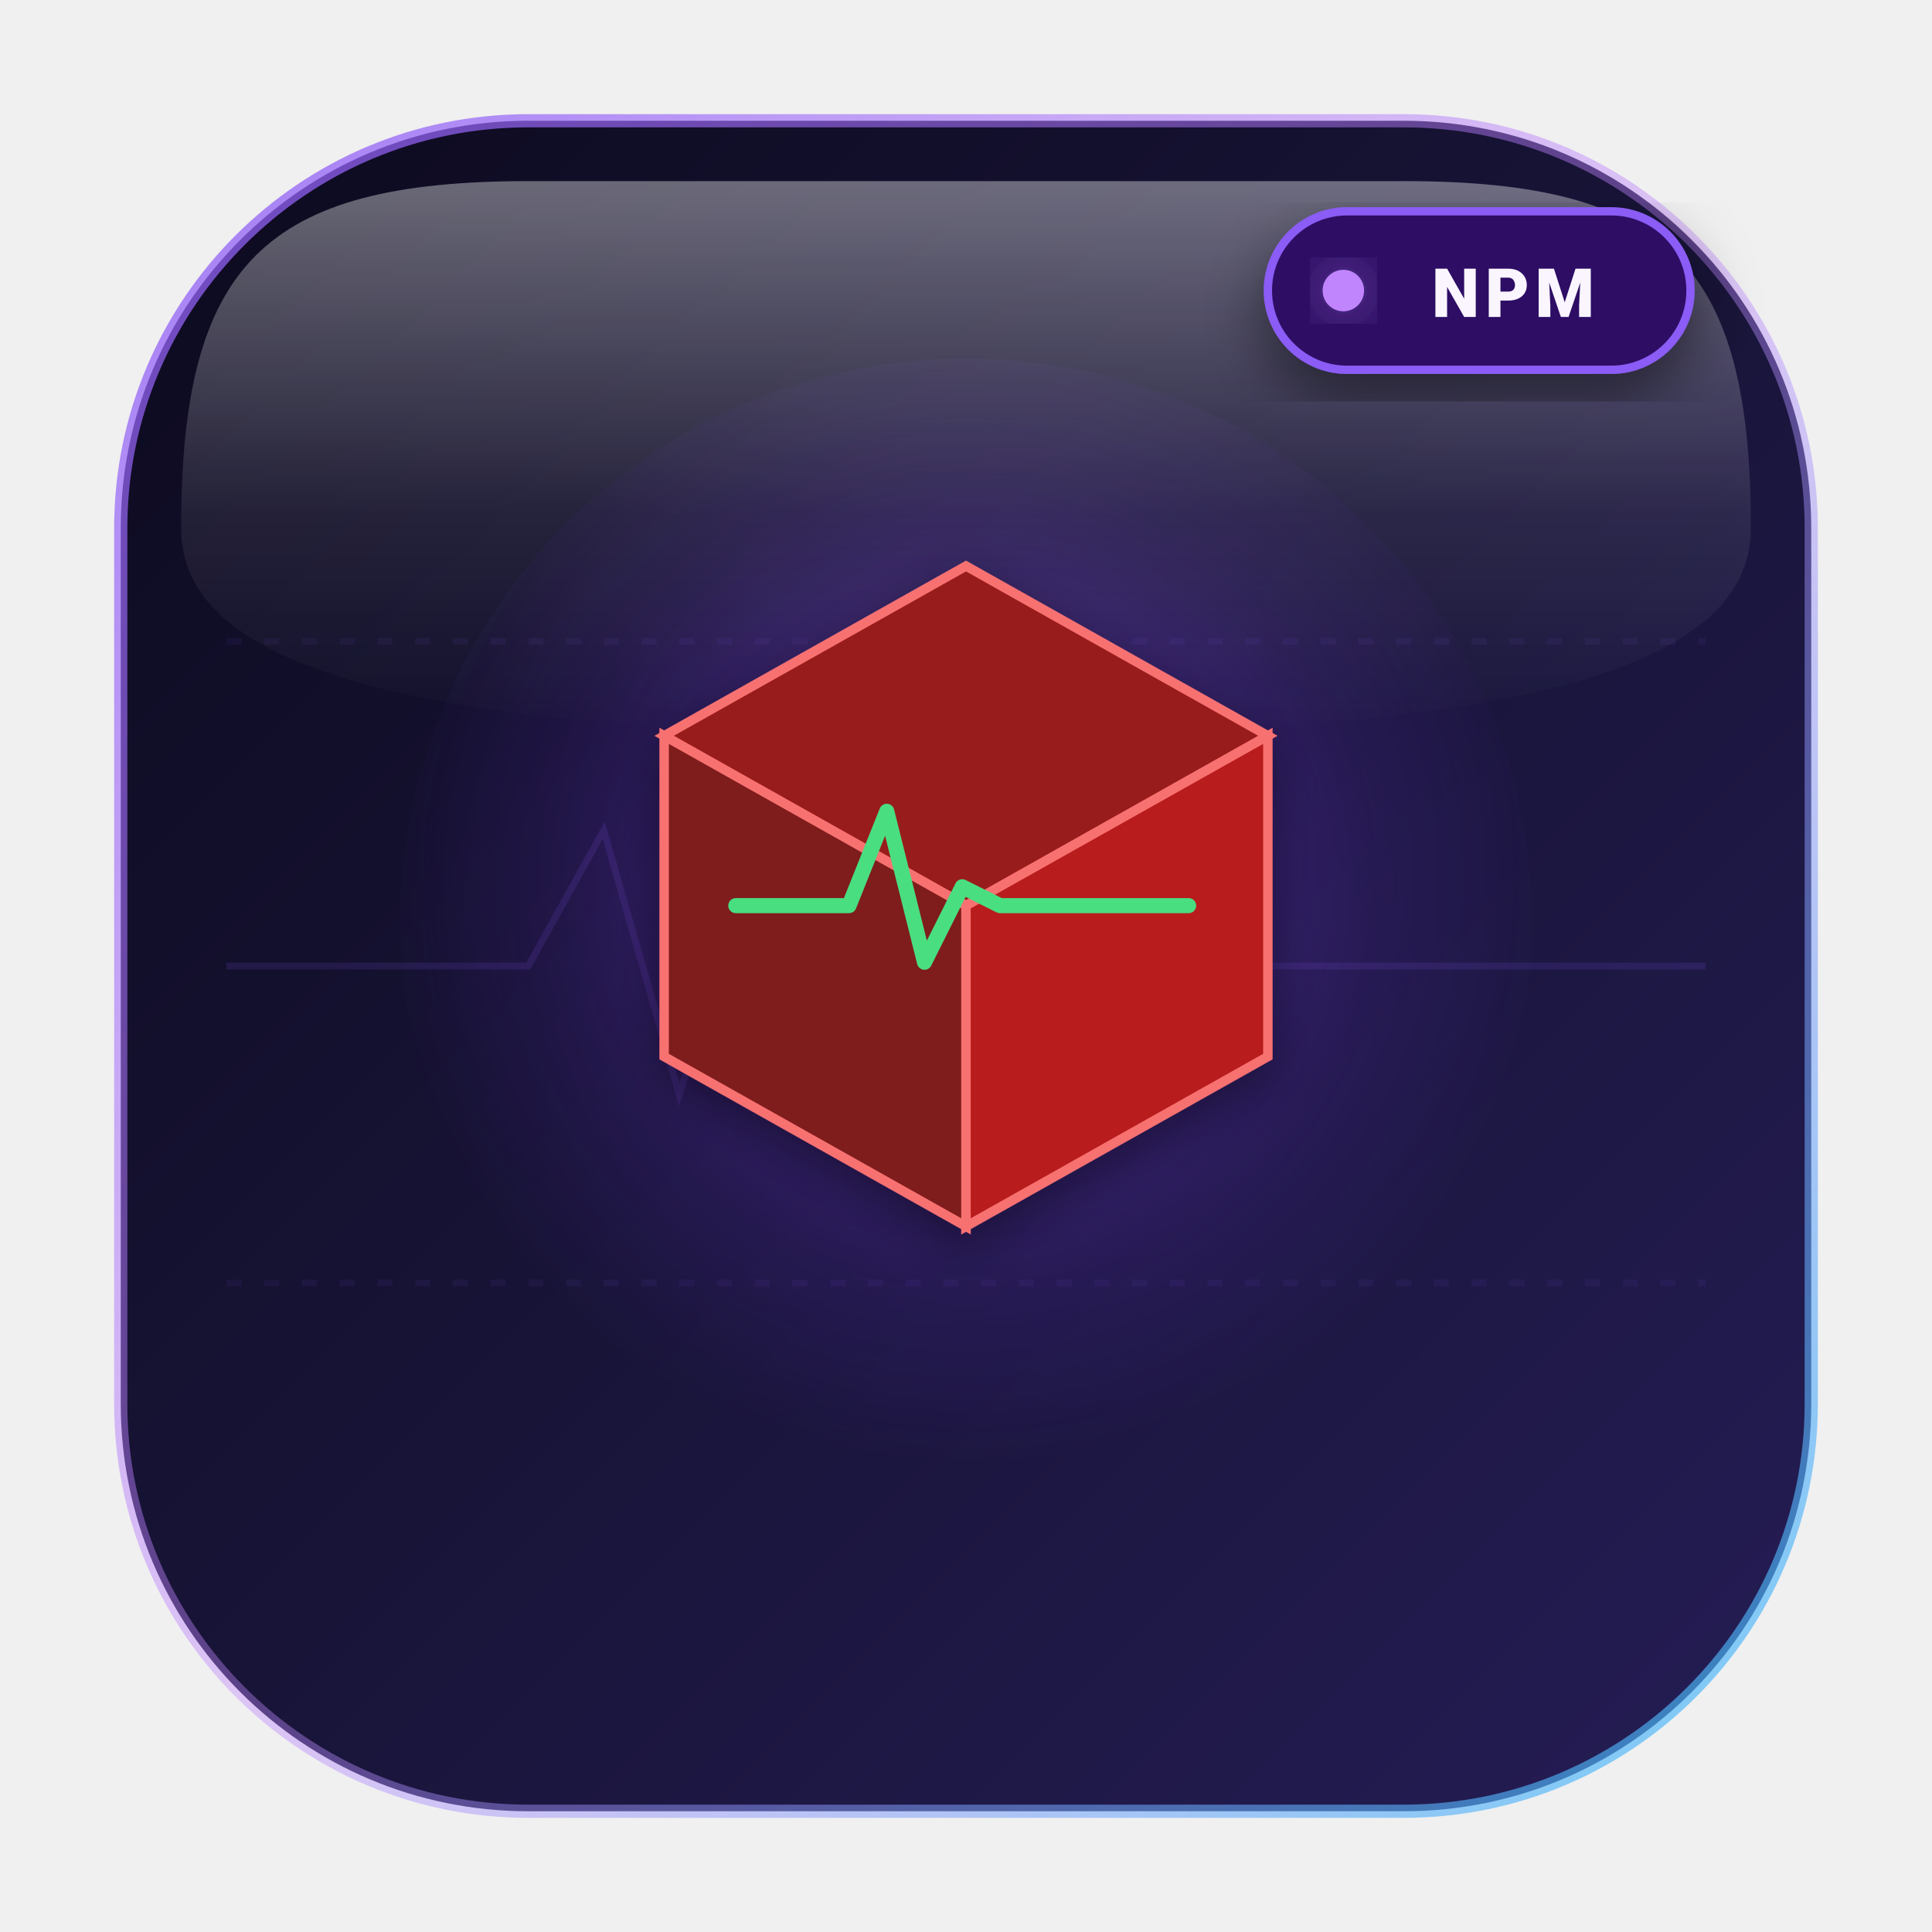
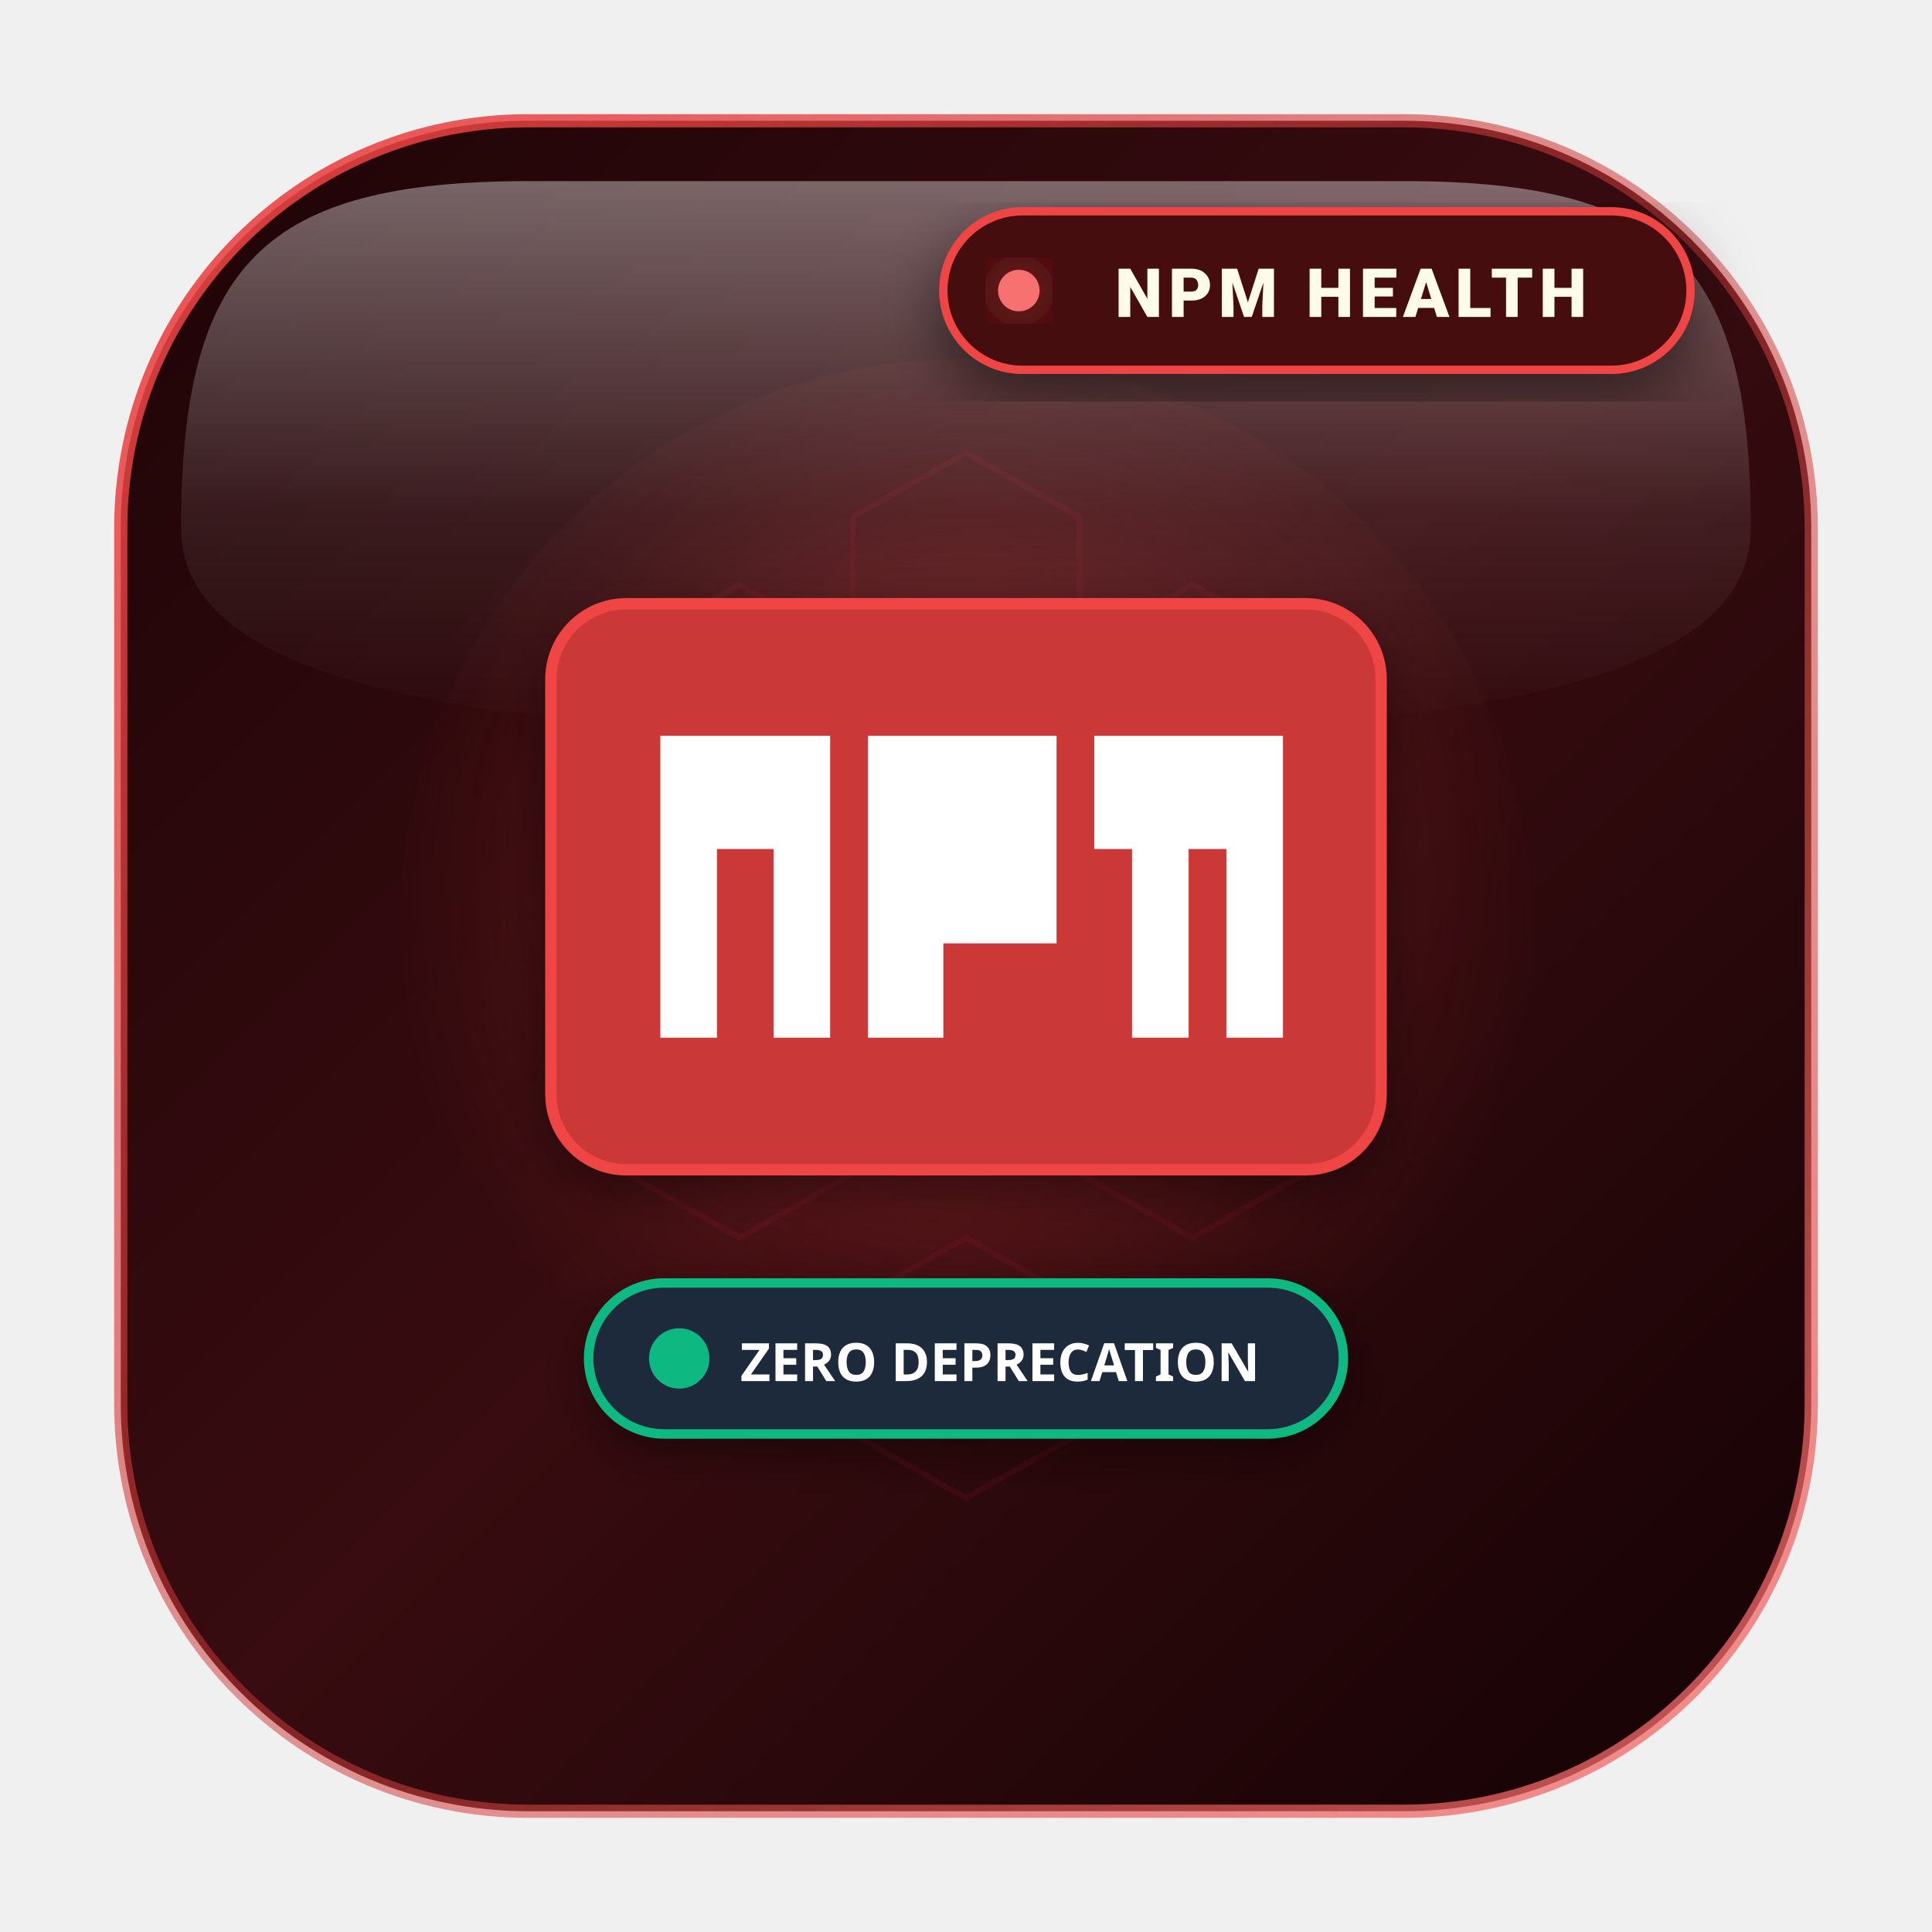
<svg xmlns="http://www.w3.org/2000/svg" viewBox="0 0 512 512" width="512" height="512">
  <defs>
    <linearGradient id="bgGrad_npm_package_health_auditor" x1="0%" y1="0%" x2="100%" y2="100%">
-       <stop offset="0%" stop-color="#0C0A1E" />
-       <stop offset="50%" stop-color="#181438" />
-       <stop offset="100%" stop-color="#251D56" />
+       <stop offset="0%" stop-color="#1F0407" />
+       <stop offset="50%" stop-color="#380C10" />
+       <stop offset="100%" stop-color="#140204" />
    </linearGradient>
    <linearGradient id="borderGrad_npm_package_health_auditor" x1="0%" y1="0%" x2="100%" y2="100%">
-       <stop offset="0%" stop-color="#8B5CF6" stop-opacity="0.8" />
-       <stop offset="50%" stop-color="#C084FC" stop-opacity="0.4" />
-       <stop offset="100%" stop-color="#38BDF8" stop-opacity="0.7" />
+       <stop offset="0%" stop-color="#EF4444" stop-opacity="0.95" />
+       <stop offset="50%" stop-color="#CB3837" stop-opacity="0.5" />
+       <stop offset="100%" stop-color="#F87171" stop-opacity="0.8" />
    </linearGradient>
    <radialGradient id="glowOrb_npm_package_health_auditor" cx="50%" cy="46%" r="52%">
-       <stop offset="0%" stop-color="#7C3AED" stop-opacity="0.55" />
-       <stop offset="70%" stop-color="#7C3AED" stop-opacity="0.12" />
-       <stop offset="100%" stop-color="#7C3AED" stop-opacity="0.0" />
+       <stop offset="0%" stop-color="#CB3837" stop-opacity="0.55" />
+       <stop offset="70%" stop-color="#CB3837" stop-opacity="0.12" />
+       <stop offset="100%" stop-color="#CB3837" stop-opacity="0.0" />
    </radialGradient>
    <linearGradient id="specularGrad_npm_package_health_auditor" x1="50%" y1="0%" x2="50%" y2="100%">
      <stop offset="0%" stop-color="#FFFFFF" stop-opacity="0.38" />
      <stop offset="60%" stop-color="#FFFFFF" stop-opacity="0.08" />
      <stop offset="100%" stop-color="#FFFFFF" stop-opacity="0.0" />
    </linearGradient>
    <filter id="heroShadow_npm_package_health_auditor" x="-30%" y="-30%" width="160%" height="160%">
      <feDropShadow dx="0" dy="16" stdDeviation="18" flood-color="#000000" flood-opacity="0.65" />
      <feDropShadow dx="0" dy="4" stdDeviation="6" flood-color="#000000" flood-opacity="0.4" />
    </filter>
    <filter id="softGlow_npm_package_health_auditor" x="-30%" y="-30%" width="160%" height="160%">
      <feGaussianBlur stdDeviation="8" result="blur" />
      <feComposite in="SourceGraphic" in2="blur" operator="over" />
    </filter>
    <filter id="badgeShadow_npm_package_health_auditor" x="-20%" y="-20%" width="140%" height="140%">
      <feDropShadow dx="0" dy="6" stdDeviation="8" flood-color="#000000" flood-opacity="0.5" />
    </filter>
  </defs>
  <rect x="32" y="32" width="448" height="448" rx="108" ry="108" fill="url(#bgGrad_npm_package_health_auditor)" stroke="url(#borderGrad_npm_package_health_auditor)" stroke-width="3.5" />
  <circle cx="256" cy="245" r="150" fill="url(#glowOrb_npm_package_health_auditor)" />
-   <g stroke="#8B5CF6" stroke-opacity="0.14" fill="none" stroke-width="1.8">
-     <path d="M 60 256 L 140 256 L 160 220 L 180 290 L 200 230 L 220 270 L 240 256 L 452 256" />
-     <line x1="60" y1="170" x2="452" y2="170" stroke-opacity="0.07" stroke-dasharray="4 6" />
-     <line x1="60" y1="340" x2="452" y2="340" stroke-opacity="0.07" stroke-dasharray="4 6" />
+   <g stroke="#BE123C" stroke-opacity="0.12" fill="none" stroke-width="1.5">
+     <polygon points="256,120 286,137 286,172 256,189 226,172 226,137" />
+     <polygon points="196,155 226,172 226,207 196,224 166,207 166,172" />
+     <polygon points="316,155 346,172 346,207 316,224 286,207 286,172" />
+     <polygon points="256,224 286,241 286,276 256,293 226,276 226,241" />
+     <polygon points="196,259 226,276 226,311 196,328 166,311 166,276" />
+     <polygon points="316,259 346,276 346,311 316,328 286,311 286,276" />
+     <polygon points="256,328 286,345 286,380 256,397 226,380 226,345" />
  </g>
  <path d="M 48 140 C 48 70, 70 48, 140 48 L 372 48 C 442 48, 464 70, 464 140 C 464 175, 410 195, 256 195 C 102 195, 48 175, 48 140 Z" fill="url(#specularGrad_npm_package_health_auditor)" />
  <g filter="url(#heroShadow_npm_package_health_auditor)">
-     <polygon points="256,150 336,195 256,240 176,195" fill="#991B1B" stroke="#F87171" stroke-width="2.5" />
-     <polygon points="176,195 256,240 256,325 176,280" fill="#7F1D1D" stroke="#F87171" stroke-width="2.5" />
-     <polygon points="336,195 256,240 256,325 336,280" fill="#B91C1C" stroke="#F87171" stroke-width="2.5" />
-     <path d="M 195 240 L 225 240 L 235 215 L 245 255 L 255 235 L 265 240 L 315 240" fill="none" stroke="#4ADE80" stroke-width="4" stroke-linecap="round" stroke-linejoin="round" />
+     <rect x="146" y="160" width="220" height="150" rx="20" fill="#CB3837" stroke="#EF4444" stroke-width="3" />
+     <g fill="#FFFFFF" transform="translate(175, 195)">
+       <path d="M 0 0 L 45 0 L 45 80 L 30 80 L 30 30 L 15 30 L 15 80 L 0 80 Z" />
+       <path d="M 55 0 L 105 0 L 105 55 L 75 55 L 75 80 L 55 80 Z M 70 15 L 90 15 L 90 40 L 70 40 Z" />
+       <path d="M 115 0 L 165 0 L 165 80 L 150 80 L 150 30 L 140 30 L 140 80 L 125 80 L 125 30 L 115 30 Z" />
+     </g>
+     <rect x="156" y="340" width="200" height="40" rx="20" fill="#1E293B" stroke="#10B981" stroke-width="2.5" />
+     <circle cx="180" cy="360" r="8" fill="#10B981" />
+     <text x="265" y="366" font-family="sans-serif" font-weight="900" font-size="14" fill="#FFFFFF" text-anchor="middle">ZERO DEPRECATION</text>
  </g>
  <g filter="url(#badgeShadow_npm_package_health_auditor)">
-     <rect x="336" y="56" width="112" height="42" rx="21" fill="#2E1065" stroke="#8B5CF6" stroke-width="2.2" />
-     <circle cx="356" cy="77" r="5.5" fill="#C084FC" filter="url(#softGlow_npm_package_health_auditor)" />
-     <text x="401" y="84" font-family="-apple-system, BlinkMacSystemFont, 'SF Pro Display', 'Segoe UI', Roboto, sans-serif" font-weight="900" font-size="18" text-anchor="middle" fill="#FAF5FF" letter-spacing="1.5">NPM</text>
+     <rect x="250" y="56" width="198" height="42" rx="21" fill="#450A0A" stroke="#EF4444" stroke-width="2.2" />
+     <circle cx="270" cy="77" r="5.5" fill="#F87171" filter="url(#softGlow_npm_package_health_auditor)" />
+     <text x="358" y="84" font-family="-apple-system, BlinkMacSystemFont, 'SF Pro Display', 'Segoe UI', Roboto, sans-serif" font-weight="900" font-size="18" text-anchor="middle" fill="#FFFBEB" letter-spacing="1.5">NPM HEALTH</text>
  </g>
</svg>
